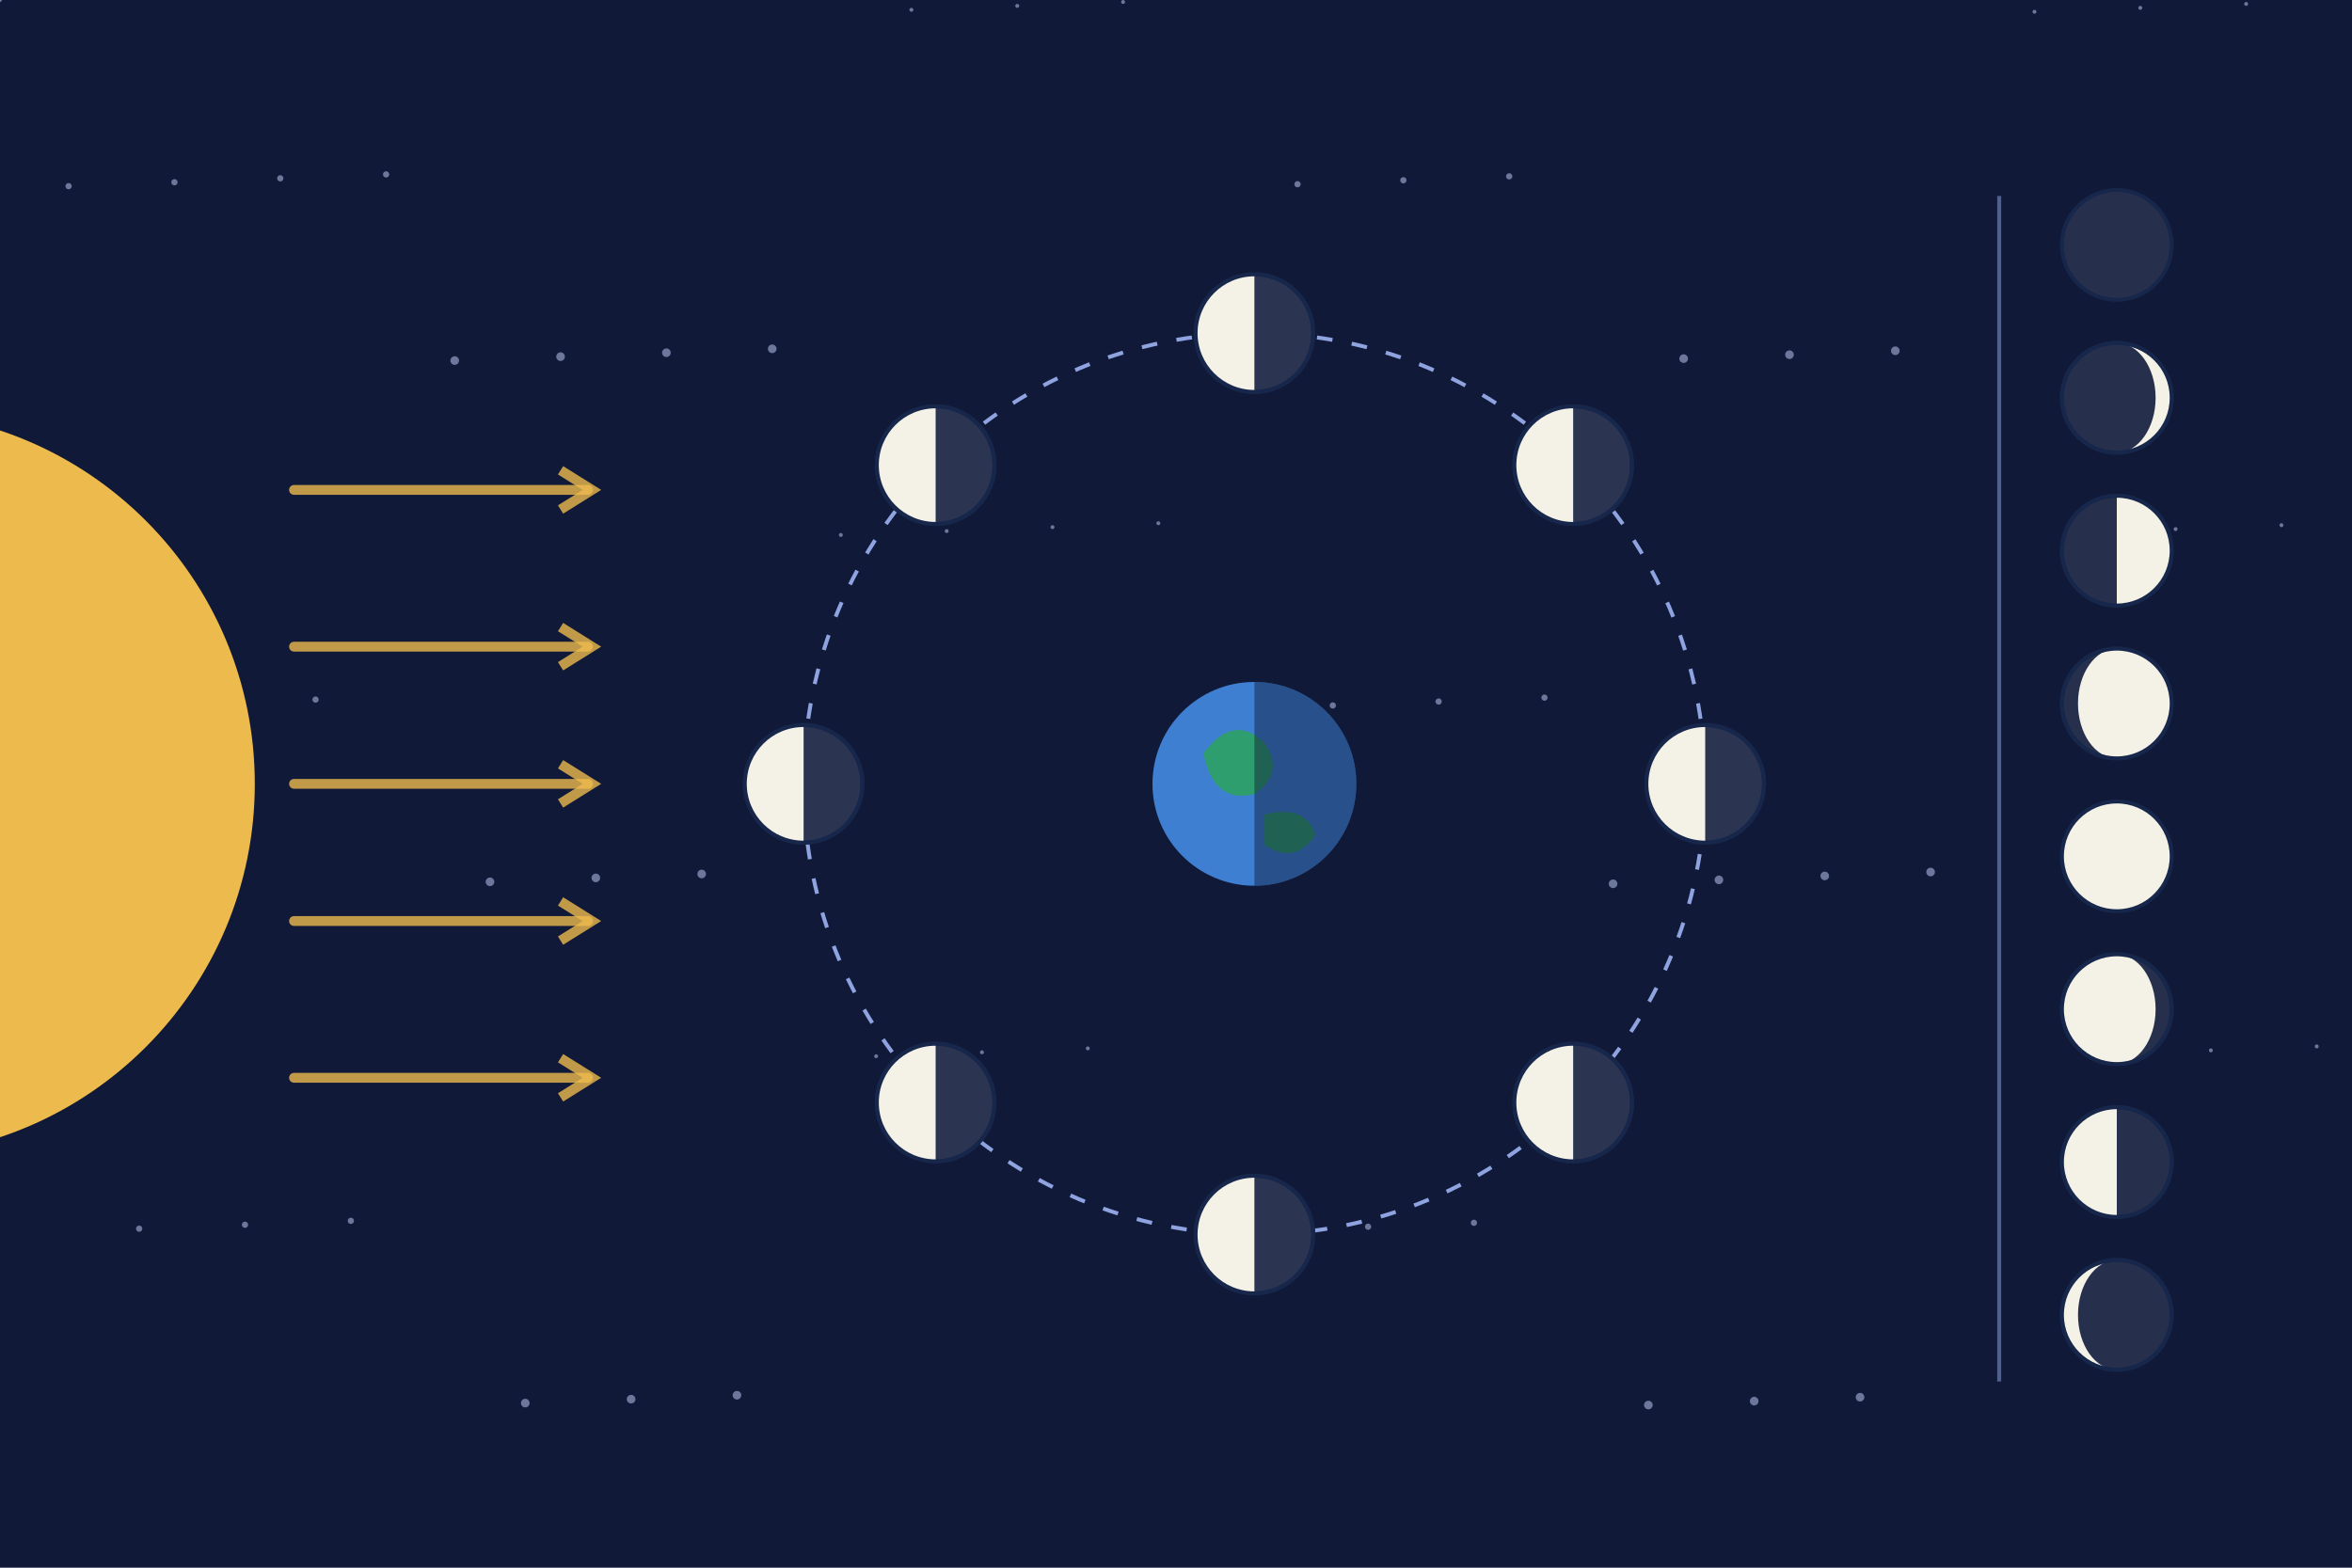
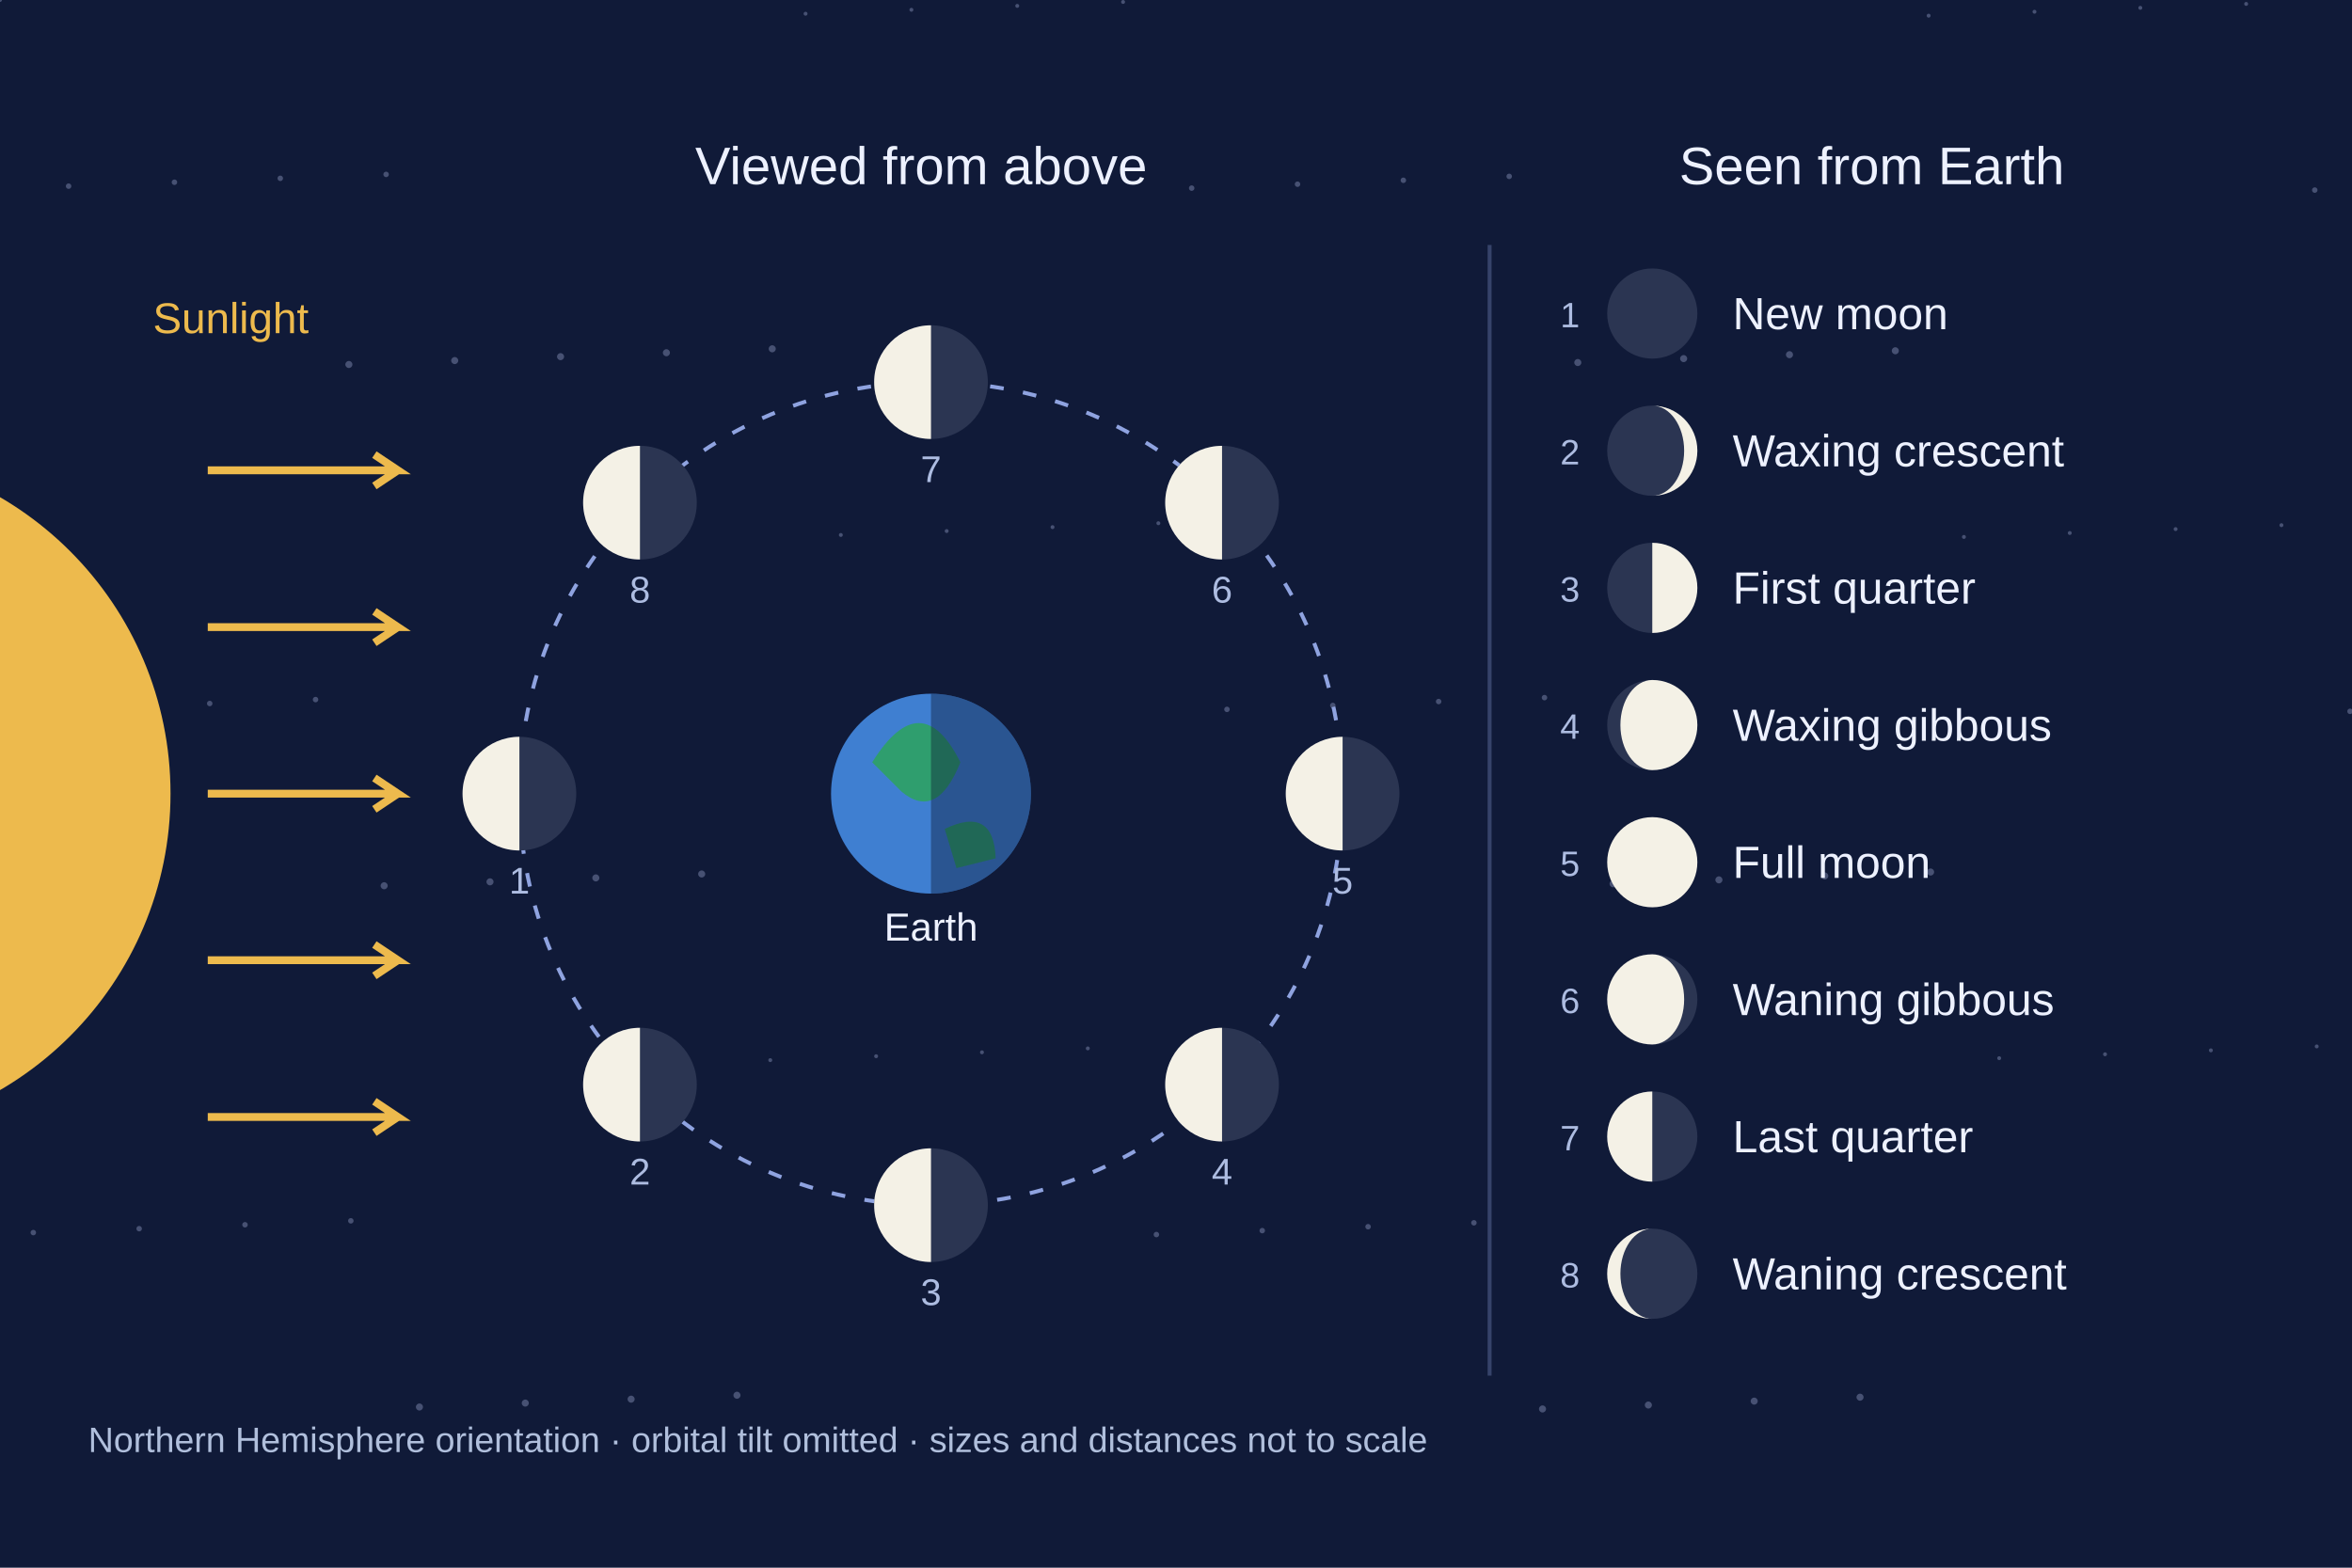
<svg xmlns="http://www.w3.org/2000/svg" width="1200" height="800" viewBox="0 0 1200 800">
-   <rect width="1200" height="800" fill="#f5f7ff" />
-   <g font-family="Arial, Helvetica, sans-serif">
-     <rect x="0" y="0" width="1200" height="800" fill="#101a38" />
-     <circle cx="0" cy="0" r="1.0" fill="#c9d4ff" opacity=".5" />
-     <circle cx="197" cy="89" r="1.6" fill="#c9d4ff" opacity=".5" />
-     <circle cx="394" cy="178" r="2.2" fill="#c9d4ff" opacity=".5" />
-     <circle cx="591" cy="267" r="1.0" fill="#c9d4ff" opacity=".5" />
-     <circle cx="788" cy="356" r="1.6" fill="#c9d4ff" opacity=".5" />
-     <circle cx="985" cy="445" r="2.2" fill="#c9d4ff" opacity=".5" />
-     <circle cx="1182" cy="534" r="1.0" fill="#c9d4ff" opacity=".5" />
-     <circle cx="179" cy="623" r="1.6" fill="#c9d4ff" opacity=".5" />
-     <circle cx="376" cy="712" r="2.2" fill="#c9d4ff" opacity=".5" />
-     <circle cx="573" cy="1" r="1.0" fill="#c9d4ff" opacity=".5" />
-     <circle cx="770" cy="90" r="1.6" fill="#c9d4ff" opacity=".5" />
-     <circle cx="967" cy="179" r="2.2" fill="#c9d4ff" opacity=".5" />
-     <circle cx="1164" cy="268" r="1.0" fill="#c9d4ff" opacity=".5" />
-     <circle cx="161" cy="357" r="1.6" fill="#c9d4ff" opacity=".5" />
-     <circle cx="358" cy="446" r="2.2" fill="#c9d4ff" opacity=".5" />
-     <circle cx="555" cy="535" r="1.0" fill="#c9d4ff" opacity=".5" />
-     <circle cx="752" cy="624" r="1.6" fill="#c9d4ff" opacity=".5" />
-     <circle cx="949" cy="713" r="2.2" fill="#c9d4ff" opacity=".5" />
-     <circle cx="1146" cy="2" r="1.0" fill="#c9d4ff" opacity=".5" />
-     <circle cx="143" cy="91" r="1.6" fill="#c9d4ff" opacity=".5" />
-     <circle cx="340" cy="180" r="2.2" fill="#c9d4ff" opacity=".5" />
-     <circle cx="537" cy="269" r="1.0" fill="#c9d4ff" opacity=".5" />
-     <circle cx="734" cy="358" r="1.6" fill="#c9d4ff" opacity=".5" />
-     <circle cx="931" cy="447" r="2.2" fill="#c9d4ff" opacity=".5" />
-     <circle cx="1128" cy="536" r="1.0" fill="#c9d4ff" opacity=".5" />
-     <circle cx="125" cy="625" r="1.6" fill="#c9d4ff" opacity=".5" />
-     <circle cx="322" cy="714" r="2.2" fill="#c9d4ff" opacity=".5" />
-     <circle cx="519" cy="3" r="1.0" fill="#c9d4ff" opacity=".5" />
-     <circle cx="716" cy="92" r="1.6" fill="#c9d4ff" opacity=".5" />
-     <circle cx="913" cy="181" r="2.2" fill="#c9d4ff" opacity=".5" />
-     <circle cx="1110" cy="270" r="1.0" fill="#c9d4ff" opacity=".5" />
-     <circle cx="107" cy="359" r="1.6" fill="#c9d4ff" opacity=".5" />
-     <circle cx="304" cy="448" r="2.2" fill="#c9d4ff" opacity=".5" />
-     <circle cx="501" cy="537" r="1.0" fill="#c9d4ff" opacity=".5" />
-     <circle cx="698" cy="626" r="1.6" fill="#c9d4ff" opacity=".5" />
-     <circle cx="895" cy="715" r="2.2" fill="#c9d4ff" opacity=".5" />
-     <circle cx="1092" cy="4" r="1.0" fill="#c9d4ff" opacity=".5" />
-     <circle cx="89" cy="93" r="1.6" fill="#c9d4ff" opacity=".5" />
-     <circle cx="286" cy="182" r="2.2" fill="#c9d4ff" opacity=".5" />
-     <circle cx="483" cy="271" r="1.0" fill="#c9d4ff" opacity=".5" />
-     <circle cx="680" cy="360" r="1.6" fill="#c9d4ff" opacity=".5" />
-     <circle cx="877" cy="449" r="2.2" fill="#c9d4ff" opacity=".5" />
-     <circle cx="1074" cy="538" r="1.0" fill="#c9d4ff" opacity=".5" />
-     <circle cx="71" cy="627" r="1.6" fill="#c9d4ff" opacity=".5" />
-     <circle cx="268" cy="716" r="2.2" fill="#c9d4ff" opacity=".5" />
-     <circle cx="465" cy="5" r="1.0" fill="#c9d4ff" opacity=".5" />
-     <circle cx="662" cy="94" r="1.6" fill="#c9d4ff" opacity=".5" />
-     <circle cx="859" cy="183" r="2.2" fill="#c9d4ff" opacity=".5" />
-     <circle cx="1056" cy="272" r="1.0" fill="#c9d4ff" opacity=".5" />
-     <circle cx="53" cy="361" r="1.6" fill="#c9d4ff" opacity=".5" />
-     <circle cx="250" cy="450" r="2.2" fill="#c9d4ff" opacity=".5" />
-     <circle cx="447" cy="539" r="1.0" fill="#c9d4ff" opacity=".5" />
-     <circle cx="644" cy="628" r="1.6" fill="#c9d4ff" opacity=".5" />
-     <circle cx="841" cy="717" r="2.2" fill="#c9d4ff" opacity=".5" />
-     <circle cx="1038" cy="6" r="1.0" fill="#c9d4ff" opacity=".5" />
-     <circle cx="35" cy="95" r="1.6" fill="#c9d4ff" opacity=".5" />
-     <circle cx="232" cy="184" r="2.2" fill="#c9d4ff" opacity=".5" />
-     <circle cx="429" cy="273" r="1.0" fill="#c9d4ff" opacity=".5" />
-     <circle cx="626" cy="362" r="1.6" fill="#c9d4ff" opacity=".5" />
-     <circle cx="823" cy="451" r="2.2" fill="#c9d4ff" opacity=".5" />
-     <circle cx="-60" cy="400" r="190" fill="#edba4d" />
-     <line x1="150" y1="250" x2="300" y2="250" stroke="#edba4d" stroke-width="5" stroke-linecap="round" opacity=".8" />
-     <path d="M 286 240 L 302 250 L 286 260" fill="none" stroke="#edba4d" stroke-width="5" opacity=".8" />
-     <line x1="150" y1="330" x2="300" y2="330" stroke="#edba4d" stroke-width="5" stroke-linecap="round" opacity=".8" />
-     <path d="M 286 320 L 302 330 L 286 340" fill="none" stroke="#edba4d" stroke-width="5" opacity=".8" />
-     <line x1="150" y1="400" x2="300" y2="400" stroke="#edba4d" stroke-width="5" stroke-linecap="round" opacity=".8" />
-     <path d="M 286 390 L 302 400 L 286 410" fill="none" stroke="#edba4d" stroke-width="5" opacity=".8" />
-     <line x1="150" y1="470" x2="300" y2="470" stroke="#edba4d" stroke-width="5" stroke-linecap="round" opacity=".8" />
-     <path d="M 286 460 L 302 470 L 286 480" fill="none" stroke="#edba4d" stroke-width="5" opacity=".8" />
-     <line x1="150" y1="550" x2="300" y2="550" stroke="#edba4d" stroke-width="5" stroke-linecap="round" opacity=".8" />
-     <path d="M 286 540 L 302 550 L 286 560" fill="none" stroke="#edba4d" stroke-width="5" opacity=".8" />
-     <circle cx="640" cy="400" r="230" fill="none" stroke="#8fa3e0" stroke-width="2" stroke-dasharray="8 10" />
-     <circle cx="640" cy="400" r="52" fill="#3f7fd1" />
-     <path d="M 614.0 384.4 q 15.6 -20.8 31.2 -5.2 q 10.4 15.6 -5.2 26.0 q -20.8 5.2 -26.0 -20.8 Z" fill="#2f9e6e" />
-     <path d="M 645.2 415.6 q 20.8 -5.2 26.0 10.4 q -10.4 15.6 -26.0 5.2 Z" fill="#2f9e6e" />
-     <path d="M 640 348 A 52 52 0 0 1 640 452 Z" fill="#0b1633" opacity=".45" />
-     <circle cx="410.0" cy="400.0" r="30" fill="#2b3552" stroke="#17264b" stroke-width="2" />
-     <path d="M 410.0 370.0 A 30 30 0 0 0 410.0 430.0 Z" fill="#f4f1e6" />
-     <circle cx="410.0" cy="400.0" r="30" fill="none" stroke="#17264b" stroke-width="2" />
-     <circle cx="477.365" cy="562.635" r="30" fill="#2b3552" stroke="#17264b" stroke-width="2" />
-     <path d="M 477.365 532.635 A 30 30 0 0 0 477.365 592.635 Z" fill="#f4f1e6" />
-     <circle cx="477.365" cy="562.635" r="30" fill="none" stroke="#17264b" stroke-width="2" />
-     <circle cx="640.0" cy="630.0" r="30" fill="#2b3552" stroke="#17264b" stroke-width="2" />
-     <path d="M 640.0 600.0 A 30 30 0 0 0 640.0 660.0 Z" fill="#f4f1e6" />
-     <circle cx="640.0" cy="630.0" r="30" fill="none" stroke="#17264b" stroke-width="2" />
-     <circle cx="802.635" cy="562.635" r="30" fill="#2b3552" stroke="#17264b" stroke-width="2" />
-     <path d="M 802.635 532.635 A 30 30 0 0 0 802.635 592.635 Z" fill="#f4f1e6" />
-     <circle cx="802.635" cy="562.635" r="30" fill="none" stroke="#17264b" stroke-width="2" />
-     <circle cx="870.0" cy="400.0" r="30" fill="#2b3552" stroke="#17264b" stroke-width="2" />
-     <path d="M 870.0 370.0 A 30 30 0 0 0 870.0 430.0 Z" fill="#f4f1e6" />
-     <circle cx="870.0" cy="400.0" r="30" fill="none" stroke="#17264b" stroke-width="2" />
-     <circle cx="802.635" cy="237.365" r="30" fill="#2b3552" stroke="#17264b" stroke-width="2" />
-     <path d="M 802.635 207.365 A 30 30 0 0 0 802.635 267.365 Z" fill="#f4f1e6" />
-     <circle cx="802.635" cy="237.365" r="30" fill="none" stroke="#17264b" stroke-width="2" />
-     <circle cx="640.0" cy="170.0" r="30" fill="#2b3552" stroke="#17264b" stroke-width="2" />
-     <path d="M 640.0 140.0 A 30 30 0 0 0 640.0 200.0 Z" fill="#f4f1e6" />
-     <circle cx="640.0" cy="170.0" r="30" fill="none" stroke="#17264b" stroke-width="2" />
-     <circle cx="477.365" cy="237.365" r="30" fill="#2b3552" stroke="#17264b" stroke-width="2" />
-     <path d="M 477.365 207.365 A 30 30 0 0 0 477.365 267.365 Z" fill="#f4f1e6" />
-     <circle cx="477.365" cy="237.365" r="30" fill="none" stroke="#17264b" stroke-width="2" />
-     <circle cx="1080" cy="125" r="28" fill="#26304d" stroke="#17264b" stroke-width="2" />
-     <circle cx="1080" cy="203" r="28" fill="#26304d" stroke="#17264b" stroke-width="2" />
-     <path d="M 1080 175 A 28 28 0 0 1 1080 231 A 19.80 28 0 0 0 1080 175 Z" fill="#f4f1e6" />
-     <circle cx="1080" cy="203" r="28" fill="none" stroke="#17264b" stroke-width="2" />
-     <circle cx="1080" cy="281" r="28" fill="#26304d" stroke="#17264b" stroke-width="2" />
-     <path d="M 1080 253 A 28 28 0 0 1 1080 309 A 0.00 28 0 0 0 1080 253 Z" fill="#f4f1e6" />
-     <circle cx="1080" cy="281" r="28" fill="none" stroke="#17264b" stroke-width="2" />
-     <circle cx="1080" cy="359" r="28" fill="#26304d" stroke="#17264b" stroke-width="2" />
-     <path d="M 1080 331 A 28 28 0 0 1 1080 387 A 19.80 28 0 0 1 1080 331 Z" fill="#f4f1e6" />
-     <circle cx="1080" cy="359" r="28" fill="none" stroke="#17264b" stroke-width="2" />
-     <circle cx="1080" cy="437" r="28" fill="#f4f1e6" stroke="#17264b" stroke-width="2" />
-     <circle cx="1080" cy="515" r="28" fill="#26304d" stroke="#17264b" stroke-width="2" />
-     <path d="M 1080 487 A 28 28 0 0 0 1080 543 A 19.80 28 0 0 0 1080 487 Z" fill="#f4f1e6" />
-     <circle cx="1080" cy="515" r="28" fill="none" stroke="#17264b" stroke-width="2" />
-     <circle cx="1080" cy="593" r="28" fill="#26304d" stroke="#17264b" stroke-width="2" />
-     <path d="M 1080 565 A 28 28 0 0 0 1080 621 A 0.00 28 0 0 0 1080 565 Z" fill="#f4f1e6" />
-     <circle cx="1080" cy="593" r="28" fill="none" stroke="#17264b" stroke-width="2" />
-     <circle cx="1080" cy="671" r="28" fill="#26304d" stroke="#17264b" stroke-width="2" />
-     <path d="M 1080 643 A 28 28 0 0 0 1080 699 A 19.80 28 0 0 1 1080 643 Z" fill="#f4f1e6" />
-     <circle cx="1080" cy="671" r="28" fill="none" stroke="#17264b" stroke-width="2" />
-     <line x1="1020" y1="100" x2="1020" y2="705" stroke="#8fa3e0" stroke-width="2" opacity=".5" />
+   <rect width="1200" height="800" fill="#101a38" />
+   <g font-family="Arial, Helvetica, sans-serif" fill="#edf1ff">
+     <circle cx="0" cy="0" r="1" fill="#c9d4ff" opacity=".3" />
+     <circle cx="197" cy="89" r="1.4" fill="#c9d4ff" opacity=".3" />
+     <circle cx="394" cy="178" r="1.8" fill="#c9d4ff" opacity=".3" />
+     <circle cx="591" cy="267" r="1" fill="#c9d4ff" opacity=".3" />
+     <circle cx="788" cy="356" r="1.4" fill="#c9d4ff" opacity=".3" />
+     <circle cx="985" cy="445" r="1.8" fill="#c9d4ff" opacity=".3" />
+     <circle cx="1182" cy="534" r="1" fill="#c9d4ff" opacity=".3" />
+     <circle cx="179" cy="623" r="1.4" fill="#c9d4ff" opacity=".3" />
+     <circle cx="376" cy="712" r="1.8" fill="#c9d4ff" opacity=".3" />
+     <circle cx="573" cy="1" r="1" fill="#c9d4ff" opacity=".3" />
+     <circle cx="770" cy="90" r="1.4" fill="#c9d4ff" opacity=".3" />
+     <circle cx="967" cy="179" r="1.8" fill="#c9d4ff" opacity=".3" />
+     <circle cx="1164" cy="268" r="1" fill="#c9d4ff" opacity=".3" />
+     <circle cx="161" cy="357" r="1.4" fill="#c9d4ff" opacity=".3" />
+     <circle cx="358" cy="446" r="1.8" fill="#c9d4ff" opacity=".3" />
+     <circle cx="555" cy="535" r="1" fill="#c9d4ff" opacity=".3" />
+     <circle cx="752" cy="624" r="1.4" fill="#c9d4ff" opacity=".3" />
+     <circle cx="949" cy="713" r="1.8" fill="#c9d4ff" opacity=".3" />
+     <circle cx="1146" cy="2" r="1" fill="#c9d4ff" opacity=".3" />
+     <circle cx="143" cy="91" r="1.4" fill="#c9d4ff" opacity=".3" />
+     <circle cx="340" cy="180" r="1.8" fill="#c9d4ff" opacity=".3" />
+     <circle cx="537" cy="269" r="1" fill="#c9d4ff" opacity=".3" />
+     <circle cx="734" cy="358" r="1.4" fill="#c9d4ff" opacity=".3" />
+     <circle cx="931" cy="447" r="1.8" fill="#c9d4ff" opacity=".3" />
+     <circle cx="1128" cy="536" r="1" fill="#c9d4ff" opacity=".3" />
+     <circle cx="125" cy="625" r="1.4" fill="#c9d4ff" opacity=".3" />
+     <circle cx="322" cy="714" r="1.8" fill="#c9d4ff" opacity=".3" />
+     <circle cx="519" cy="3" r="1" fill="#c9d4ff" opacity=".3" />
+     <circle cx="716" cy="92" r="1.4" fill="#c9d4ff" opacity=".3" />
+     <circle cx="913" cy="181" r="1.8" fill="#c9d4ff" opacity=".3" />
+     <circle cx="1110" cy="270" r="1" fill="#c9d4ff" opacity=".3" />
+     <circle cx="107" cy="359" r="1.4" fill="#c9d4ff" opacity=".3" />
+     <circle cx="304" cy="448" r="1.8" fill="#c9d4ff" opacity=".3" />
+     <circle cx="501" cy="537" r="1" fill="#c9d4ff" opacity=".3" />
+     <circle cx="698" cy="626" r="1.4" fill="#c9d4ff" opacity=".3" />
+     <circle cx="895" cy="715" r="1.8" fill="#c9d4ff" opacity=".3" />
+     <circle cx="1092" cy="4" r="1" fill="#c9d4ff" opacity=".3" />
+     <circle cx="89" cy="93" r="1.4" fill="#c9d4ff" opacity=".3" />
+     <circle cx="286" cy="182" r="1.8" fill="#c9d4ff" opacity=".3" />
+     <circle cx="483" cy="271" r="1" fill="#c9d4ff" opacity=".3" />
+     <circle cx="680" cy="360" r="1.4" fill="#c9d4ff" opacity=".3" />
+     <circle cx="877" cy="449" r="1.8" fill="#c9d4ff" opacity=".3" />
+     <circle cx="1074" cy="538" r="1" fill="#c9d4ff" opacity=".3" />
+     <circle cx="71" cy="627" r="1.4" fill="#c9d4ff" opacity=".3" />
+     <circle cx="268" cy="716" r="1.8" fill="#c9d4ff" opacity=".3" />
+     <circle cx="465" cy="5" r="1" fill="#c9d4ff" opacity=".3" />
+     <circle cx="662" cy="94" r="1.4" fill="#c9d4ff" opacity=".3" />
+     <circle cx="859" cy="183" r="1.8" fill="#c9d4ff" opacity=".3" />
+     <circle cx="1056" cy="272" r="1" fill="#c9d4ff" opacity=".3" />
+     <circle cx="53" cy="361" r="1.4" fill="#c9d4ff" opacity=".3" />
+     <circle cx="250" cy="450" r="1.8" fill="#c9d4ff" opacity=".3" />
+     <circle cx="447" cy="539" r="1" fill="#c9d4ff" opacity=".3" />
+     <circle cx="644" cy="628" r="1.4" fill="#c9d4ff" opacity=".3" />
+     <circle cx="841" cy="717" r="1.8" fill="#c9d4ff" opacity=".3" />
+     <circle cx="1038" cy="6" r="1" fill="#c9d4ff" opacity=".3" />
+     <circle cx="35" cy="95" r="1.4" fill="#c9d4ff" opacity=".3" />
+     <circle cx="232" cy="184" r="1.8" fill="#c9d4ff" opacity=".3" />
+     <circle cx="429" cy="273" r="1" fill="#c9d4ff" opacity=".3" />
+     <circle cx="626" cy="362" r="1.4" fill="#c9d4ff" opacity=".3" />
+     <circle cx="823" cy="451" r="1.8" fill="#c9d4ff" opacity=".3" />
+     <circle cx="1020" cy="540" r="1" fill="#c9d4ff" opacity=".3" />
+     <circle cx="17" cy="629" r="1.4" fill="#c9d4ff" opacity=".3" />
+     <circle cx="214" cy="718" r="1.8" fill="#c9d4ff" opacity=".3" />
+     <circle cx="411" cy="7" r="1" fill="#c9d4ff" opacity=".3" />
+     <circle cx="608" cy="96" r="1.4" fill="#c9d4ff" opacity=".3" />
+     <circle cx="805" cy="185" r="1.8" fill="#c9d4ff" opacity=".3" />
+     <circle cx="1002" cy="274" r="1" fill="#c9d4ff" opacity=".3" />
+     <circle cx="1199" cy="363" r="1.4" fill="#c9d4ff" opacity=".3" />
+     <circle cx="196" cy="452" r="1.8" fill="#c9d4ff" opacity=".3" />
+     <circle cx="393" cy="541" r="1" fill="#c9d4ff" opacity=".3" />
+     <circle cx="590" cy="630" r="1.4" fill="#c9d4ff" opacity=".3" />
+     <circle cx="787" cy="719" r="1.8" fill="#c9d4ff" opacity=".3" />
+     <circle cx="984" cy="8" r="1" fill="#c9d4ff" opacity=".3" />
+     <circle cx="1181" cy="97" r="1.4" fill="#c9d4ff" opacity=".3" />
+     <circle cx="178" cy="186" r="1.8" fill="#c9d4ff" opacity=".3" />
+     <text x="470" y="94" font-size="27" text-anchor="middle">Viewed from above</text>
+     <text x="955" y="94" font-size="27" text-anchor="middle">Seen from Earth</text>
+     <circle cx="-88" cy="405" r="175" fill="#edba4d" />
+     <text x="78" y="170" font-size="22" fill="#edba4d">Sunlight</text>
+     <path d="M106 240 H203 l-12 -8 m12 8 l-12 8" stroke="#edba4d" stroke-width="4" fill="none" />
+     <path d="M106 320 H203 l-12 -8 m12 8 l-12 8" stroke="#edba4d" stroke-width="4" fill="none" />
+     <path d="M106 405 H203 l-12 -8 m12 8 l-12 8" stroke="#edba4d" stroke-width="4" fill="none" />
+     <path d="M106 490 H203 l-12 -8 m12 8 l-12 8" stroke="#edba4d" stroke-width="4" fill="none" />
+     <path d="M106 570 H203 l-12 -8 m12 8 l-12 8" stroke="#edba4d" stroke-width="4" fill="none" />
+     <circle cx="475" cy="405" r="210" fill="none" stroke="#8fa3e0" stroke-dasharray="7 10" stroke-width="2" />
+     <circle cx="475" cy="405" r="51" fill="#3f7fd1" />
+     <path d="M445 389q25-40 45 0q-12 30-30 15Z M482 423q25-12 26 15l-20 5Z" fill="#2f9e6e" />
+     <path d="M475 354 A51 51 0 0 1 475 456Z" fill="#0b1633" opacity=".4" />
+     <text x="475" y="480" font-size="20" text-anchor="middle">Earth</text>
+     <path d="M760 125 V702" stroke="#8fa3e0" stroke-width="2" opacity=".3" />
+     <circle cx="265" cy="405" r="29" fill="#2b3552" />
+     <path d="M265 376 A29 29 0 0 0 265 434Z" fill="#f4f1e6" />
+     <text x="265" y="456" font-size="19" text-anchor="middle" fill="#adbce1">1</text>
+     <circle cx="843" cy="160" r="23" fill="#2b3552" />
+     <text x="796" y="167" font-size="18" fill="#adbce1">1</text>
+     <text x="884" y="168" font-size="23">New moon</text>
+     <circle cx="326.508" cy="553.492" r="29" fill="#2b3552" />
+     <path d="M326.508 524.492 A29 29 0 0 0 326.508 582.492Z" fill="#f4f1e6" />
+     <text x="326.508" y="604.492" font-size="19" text-anchor="middle" fill="#adbce1">2</text>
+     <circle cx="843" cy="230" r="23" fill="#2b3552" />
+     <path d="M843 207 A23 23 0 0 1 843 253 A16.263 23 0 0 0 843 207Z" fill="#f4f1e6" />
+     <text x="796" y="237" font-size="18" fill="#adbce1">2</text>
+     <text x="884" y="238" font-size="23">Waxing crescent</text>
+     <circle cx="475" cy="615" r="29" fill="#2b3552" />
+     <path d="M475 586 A29 29 0 0 0 475 644Z" fill="#f4f1e6" />
+     <text x="475" y="666" font-size="19" text-anchor="middle" fill="#adbce1">3</text>
+     <circle cx="843" cy="300" r="23" fill="#2b3552" />
+     <path d="M843 277 A23 23 0 0 1 843 323 L 843 277Z" fill="#f4f1e6" />
+     <text x="796" y="307" font-size="18" fill="#adbce1">3</text>
+     <text x="884" y="308" font-size="23">First quarter</text>
+     <circle cx="623.492" cy="553.492" r="29" fill="#2b3552" />
+     <path d="M623.492 524.492 A29 29 0 0 0 623.492 582.492Z" fill="#f4f1e6" />
+     <text x="623.492" y="604.492" font-size="19" text-anchor="middle" fill="#adbce1">4</text>
+     <circle cx="843" cy="370" r="23" fill="#2b3552" />
+     <path d="M843 347 A23 23 0 0 1 843 393 A16.263 23 0 0 1 843 347Z" fill="#f4f1e6" />
+     <text x="796" y="377" font-size="18" fill="#adbce1">4</text>
+     <text x="884" y="378" font-size="23">Waxing gibbous</text>
+     <circle cx="685" cy="405" r="29" fill="#2b3552" />
+     <path d="M685 376 A29 29 0 0 0 685 434Z" fill="#f4f1e6" />
+     <text x="685" y="456" font-size="19" text-anchor="middle" fill="#adbce1">5</text>
+     <circle cx="843" cy="440" r="23" fill="#f4f1e6" />
+     <text x="796" y="447" font-size="18" fill="#adbce1">5</text>
+     <text x="884" y="448" font-size="23">Full moon</text>
+     <circle cx="623.492" cy="256.508" r="29" fill="#2b3552" />
+     <path d="M623.492 227.508 A29 29 0 0 0 623.492 285.508Z" fill="#f4f1e6" />
+     <text x="623.492" y="307.508" font-size="19" text-anchor="middle" fill="#adbce1">6</text>
+     <circle cx="843" cy="510" r="23" fill="#2b3552" />
+     <path d="M843 487 A23 23 0 0 0 843 533 A16.263 23 0 0 0 843 487Z" fill="#f4f1e6" />
+     <text x="796" y="517" font-size="18" fill="#adbce1">6</text>
+     <text x="884" y="518" font-size="23">Waning gibbous</text>
+     <circle cx="475" cy="195" r="29" fill="#2b3552" />
+     <path d="M475 166 A29 29 0 0 0 475 224Z" fill="#f4f1e6" />
+     <text x="475" y="246" font-size="19" text-anchor="middle" fill="#adbce1">7</text>
+     <circle cx="843" cy="580" r="23" fill="#2b3552" />
+     <path d="M843 557 A23 23 0 0 0 843 603 L 843 557Z" fill="#f4f1e6" />
+     <text x="796" y="587" font-size="18" fill="#adbce1">7</text>
+     <text x="884" y="588" font-size="23">Last quarter</text>
+     <circle cx="326.508" cy="256.508" r="29" fill="#2b3552" />
+     <path d="M326.508 227.508 A29 29 0 0 0 326.508 285.508Z" fill="#f4f1e6" />
+     <text x="326.508" y="307.508" font-size="19" text-anchor="middle" fill="#adbce1">8</text>
+     <circle cx="843" cy="650" r="23" fill="#2b3552" />
+     <path d="M843 627 A23 23 0 0 0 843 673 A16.263 23 0 0 1 843 627Z" fill="#f4f1e6" />
+     <text x="796" y="657" font-size="18" fill="#adbce1">8</text>
+     <text x="884" y="658" font-size="23">Waning crescent</text>
+     <text x="45" y="741" font-size="18" fill="#b0bfdc">Northern Hemisphere orientation · orbital tilt omitted · sizes and distances not to scale</text>
  </g>
</svg>
